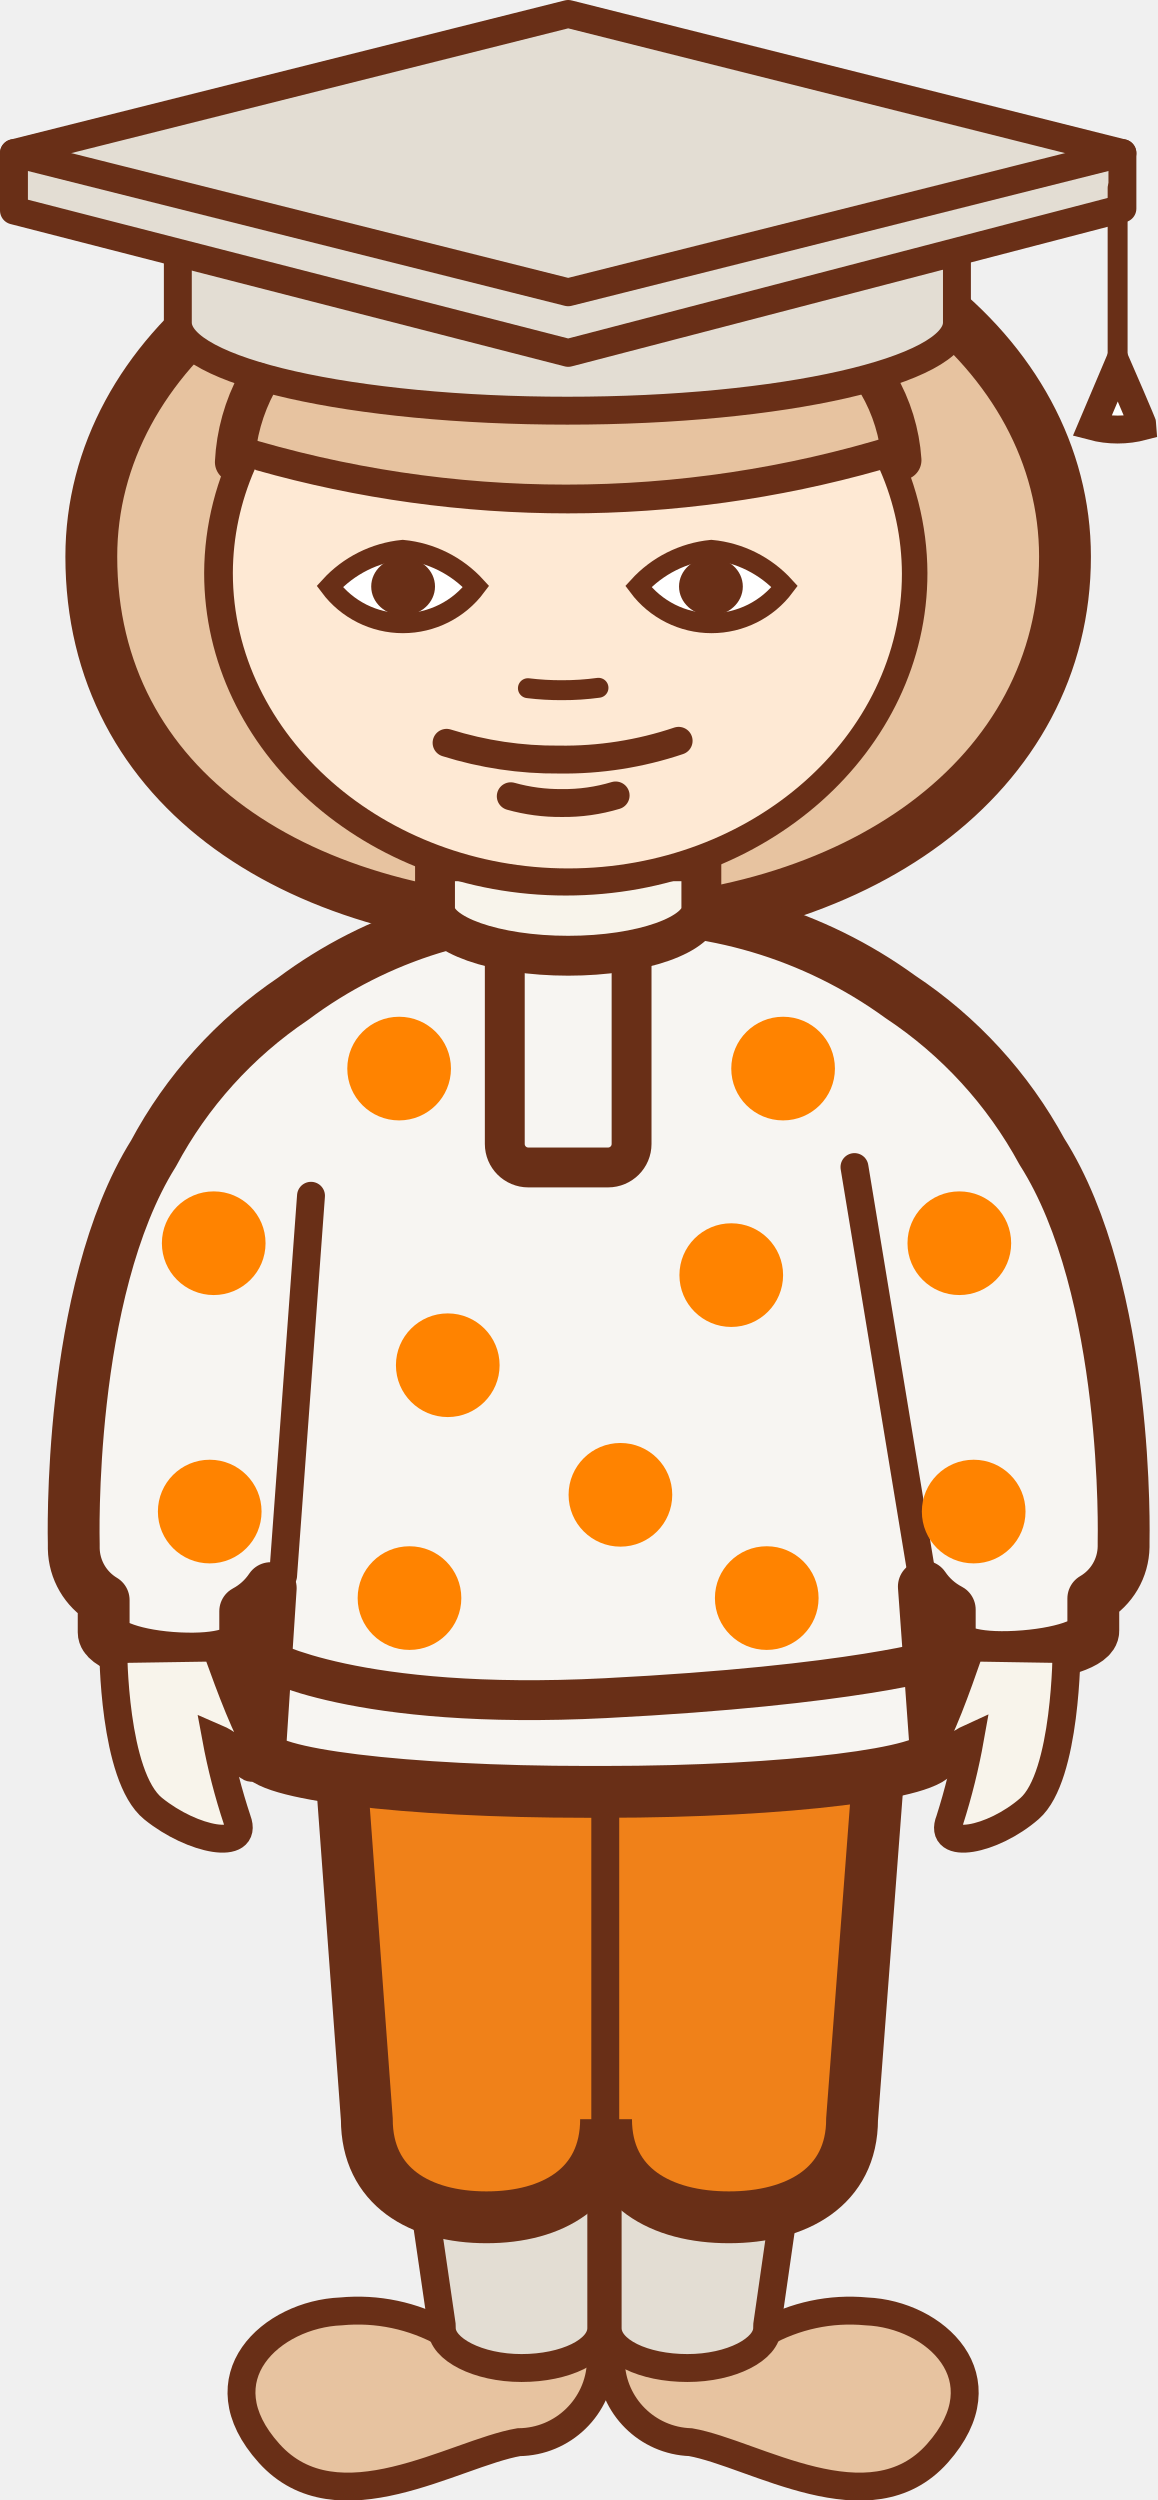
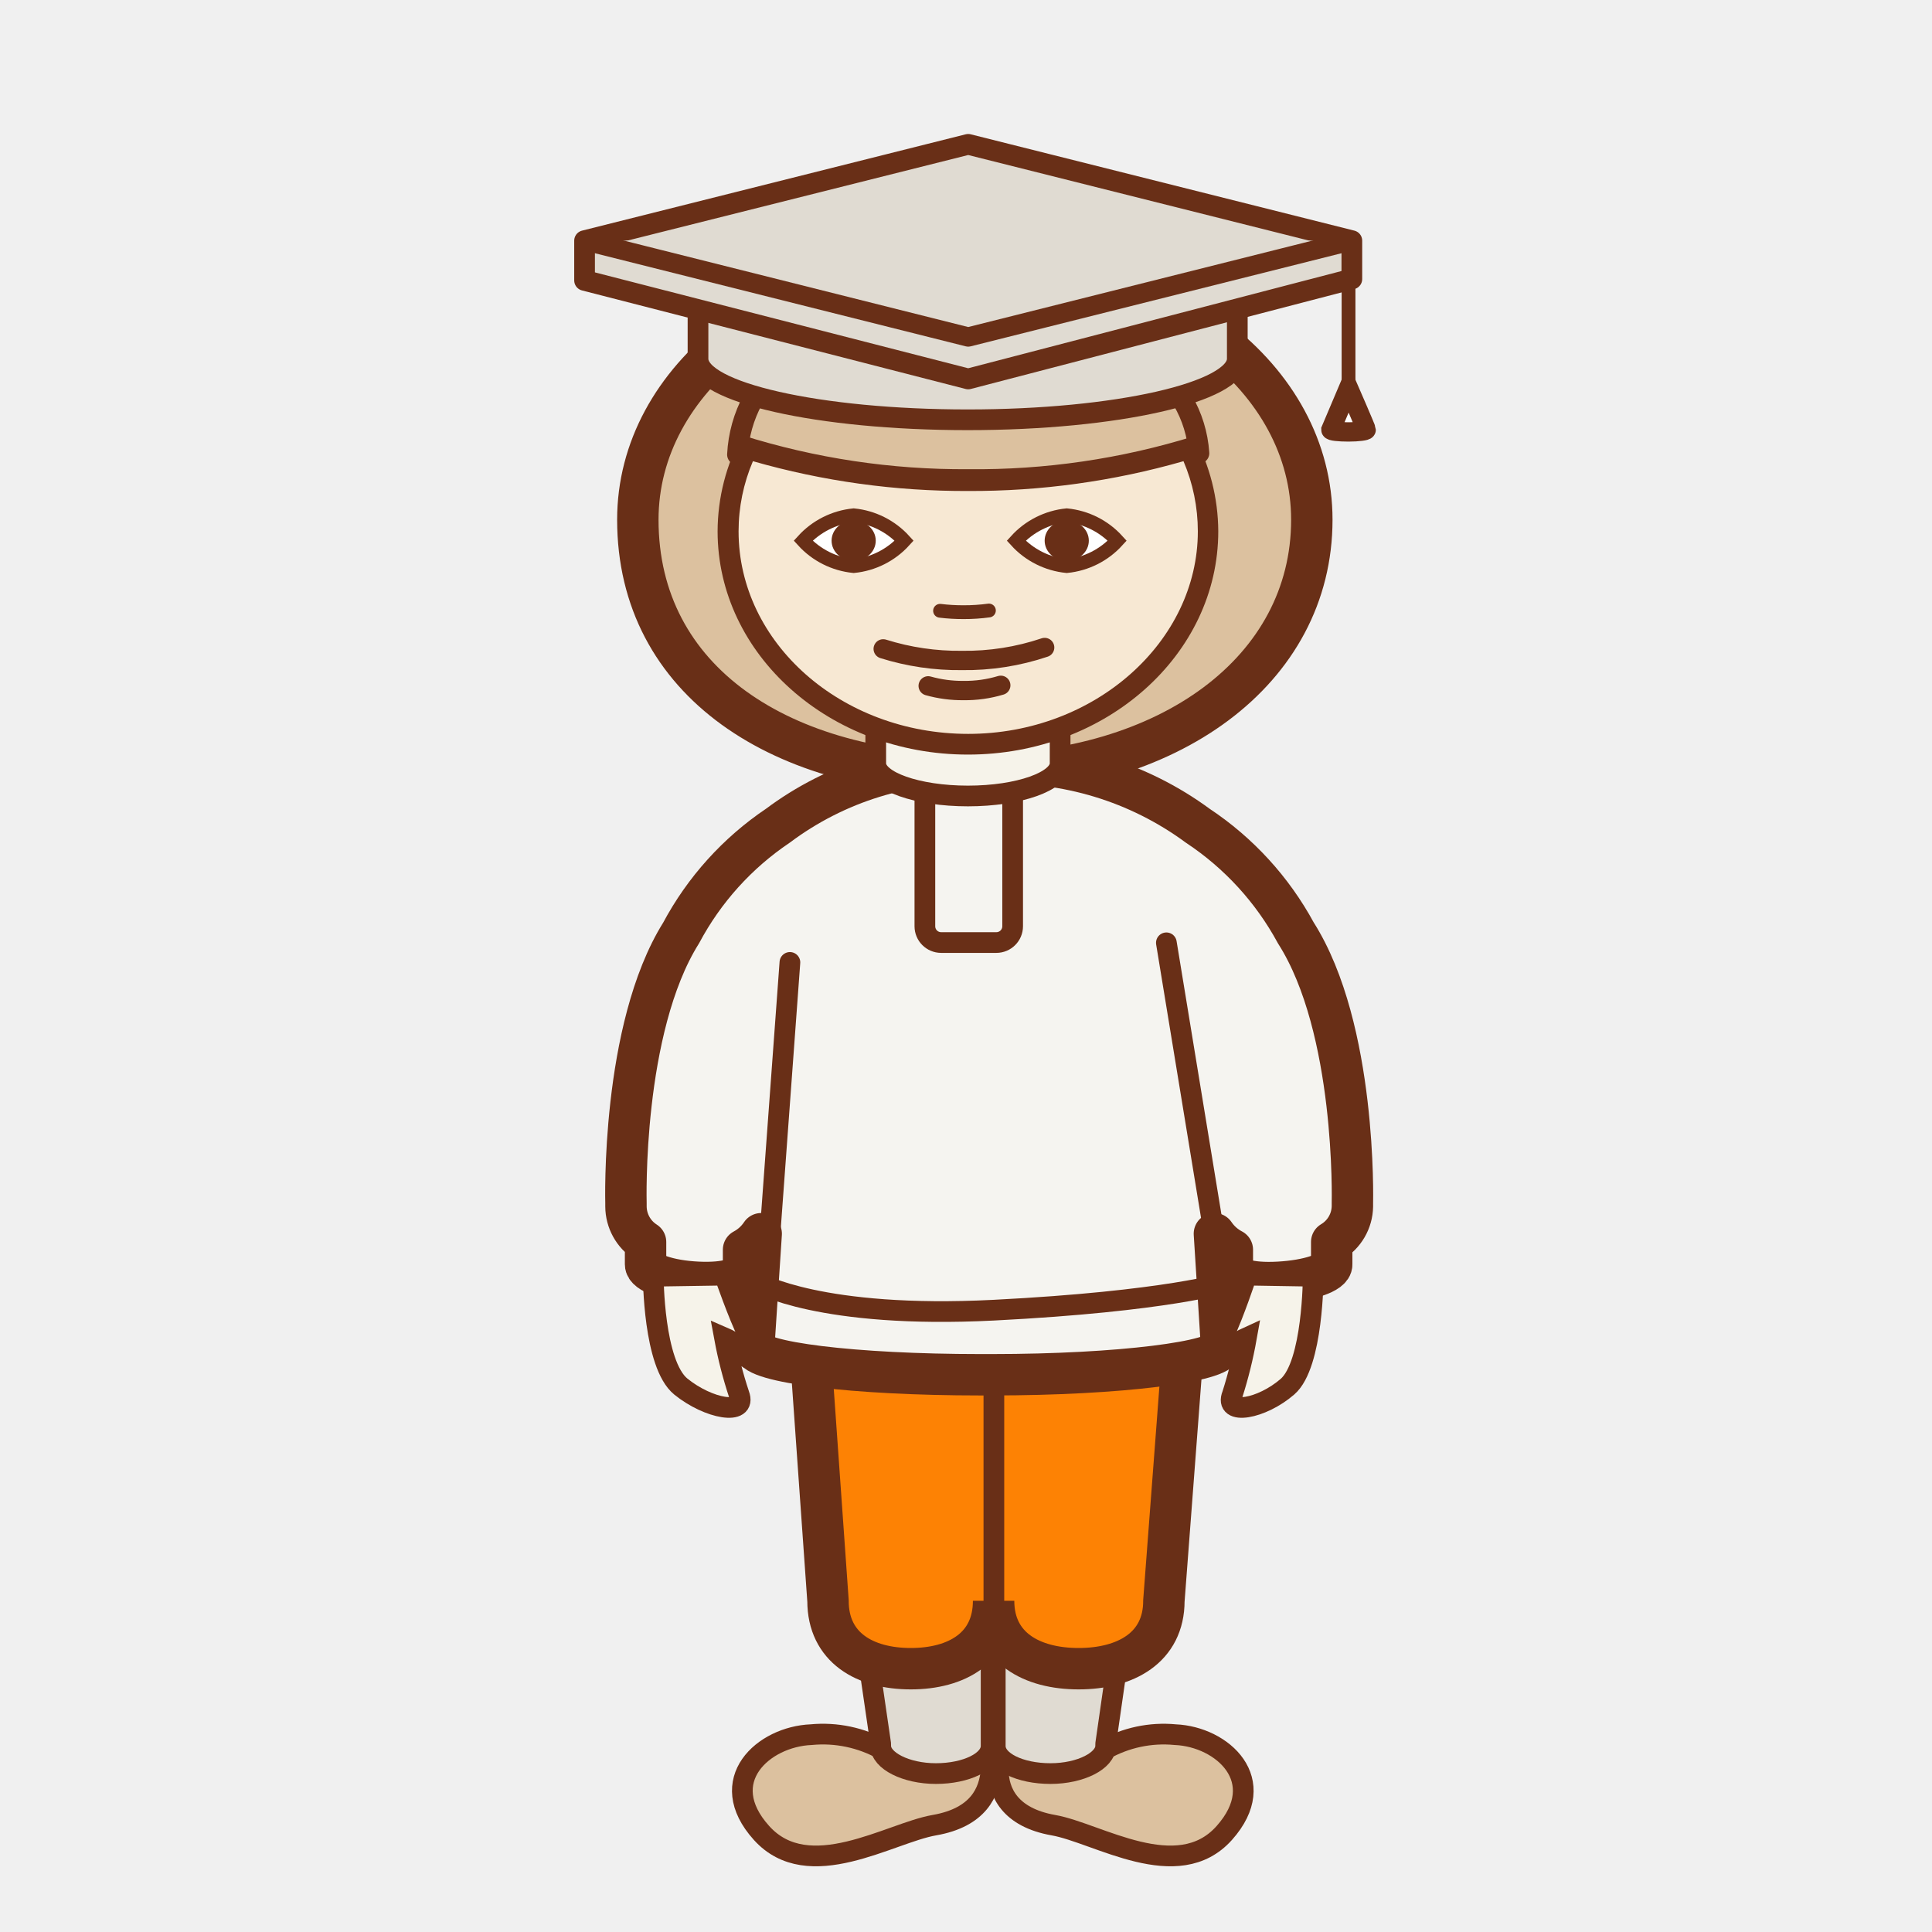
- <svg xmlns="http://www.w3.org/2000/svg" width="29.03" height="62.7" viewBox="0 0 29.03 62.7">
-   <path d="M2.29 13.96c0-5.11 5.2-9.25 12.21-9.25s12.21 4.14 12.21 9.25c0 5.48-5.2 9.24-12.21 9.24S2.29 19.79 2.29 13.96z" fill="#e7c3a0" stroke="#692f17" stroke-miterlimit="10" stroke-width="1.3" />
-   <path d="M4.46 5.59v2.5c0 1.22 4.38 2.21 9.77 2.21S24 9.3 24 8.09v-2.5H4.46z" fill="#e3ddd3" stroke="#692f17" stroke-linecap="round" stroke-linejoin="round" stroke-width=".7" />
-   <path d="M19.15 58.52a4.39 4.39 0 0 1 2.58-.55c1.71.07 3.47 1.66 1.78 3.56s-4.6 0-6.19-.28a2.07 2.07 0 0 1-2-2v-.79zM11.16 58.52a4.47 4.47 0 0 0-2.61-.55c-1.73.07-3.51 1.66-1.8 3.56s4.65 0 6.26-.28a2.08 2.08 0 0 0 2.06-2v-.79z" fill="#e7c3a0" stroke="#692f17" stroke-miterlimit="10" stroke-width=".7" />
-   <path d="M19.94 53.45l-.7 4.87a.53.53 0 0 1 0 .07c0 .53-.9 1-2 1s-2-.43-2-1v-4.94H20zM10.37 53.45l.71 4.87a.45.45 0 0 0 0 .07c0 .53.91 1 2 1s2-.43 2-1v-4.94h-4.81z" fill="#e3ddd3" stroke="#692f17" stroke-linecap="round" stroke-linejoin="round" stroke-width=".7" />
-   <path d="M15.18 43.93H8.52l.68 9.22c0 1.7 1.34 2.46 3 2.46s3-.76 3-2.46c0 1.7 1.38 2.46 3.08 2.46s3.09-.76 3.09-2.46l.7-9.22H15.2z" fill="#f08119" stroke="#692f17" stroke-miterlimit="10" stroke-width="1.3" />
-   <path d="M28.18 38.79v-.07-.05c0-.05.16-6.32-2.05-9.79A10.87 10.87 0 0 0 22.58 25a11.66 11.66 0 0 0-7.46-2.21h-.43a11.38 11.38 0 0 0-7.34 2.26 10.81 10.81 0 0 0-3.5 3.88c-2.18 3.48-2 9.79-2 9.79V38.84a1.54 1.54 0 0 0 .75 1.29v.81c0 .31.83.6 1.89.65s1.64-.16 1.66-.46v-.72a1.77 1.77 0 0 0 .64-.58l-.27 4.11c0 .55 3.63 1 8.2 1h.43c4.64 0 8.32-.48 8.32-1l-.3-4.15a1.78 1.78 0 0 0 .65.58v.72c0 .31.6.52 1.68.46s1.93-.34 1.92-.65v-.81a1.53 1.53 0 0 0 .76-1.3z" fill="#f7f5f2" stroke="#692f17" stroke-linecap="round" stroke-linejoin="round" stroke-width="1.3" />
-   <path d="M10.91 21.6v1.19c0 .65 1.5 1.18 3.34 1.18s3.34-.53 3.34-1.18V21.6H10.9z" fill="#f8f4eb" stroke="#692f17" stroke-miterlimit="10" />
-   <path d="M14.25 22.12c-4.81 0-8.72-3.47-8.72-7.74a6.9 6.9 0 0 1 .71-3 28.3 28.3 0 0 0 16 0 6.92 6.92 0 0 1 .7 3c.03 4.26-3.88 7.74-8.69 7.74z" fill="#fee9d4" />
-   <path d="M6.42 11.79a28.74 28.74 0 0 0 15.65 0 6.52 6.52 0 0 1 .55 2.6c0 4.08-3.76 7.39-8.37 7.39s-8.41-3.33-8.41-7.41a6.52 6.52 0 0 1 .55-2.6m16-.85a27.83 27.83 0 0 1-16.39 0 7.33 7.33 0 0 0-.88 3.45c0 4.47 4.06 8.09 9.07 8.09s9.07-3.62 9.07-8.09a7.33 7.33 0 0 0-.88-3.45z" fill="#692f17" />
-   <path d="M17.02 18.58a9 9 0 0 1-3 .47 9.15 9.15 0 0 1-2.82-.42" fill="none" stroke="#692f17" stroke-linecap="round" stroke-miterlimit="10" stroke-width=".7" />
-   <path d="M15.44 19.95a4.48 4.48 0 0 1-1.35.19 4.57 4.57 0 0 1-1.28-.17" fill="#fff" stroke="#692f17" stroke-linecap="round" stroke-miterlimit="10" stroke-width=".7" />
-   <path d="M15.01 17.25a6.58 6.58 0 0 1-.91.06 6.79 6.79 0 0 1-.86-.05" fill="#fff" stroke="#692f17" stroke-linecap="round" stroke-miterlimit="10" stroke-width=".5" />
-   <g fill="#fff" stroke="#692f17" stroke-linecap="round" stroke-miterlimit="10">
-     <path d="M6.45 9.59a4.7 4.7 0 0 0-.56 2M22.02 9.62a4.39 4.39 0 0 1 .59 1.92" />
+ <svg xmlns="http://www.w3.org/2000/svg" width="70" height="70" viewBox="0 0 70 70">
+   <g id="Слой_2" data-name="Слой 2">
+     <g id="Слой_1-2" data-name="Слой 1">
+       <rect width="70" height="70" fill="none" />
+       <path d="M23.11,18.83c0-5.11,5.2-9.25,12.21-9.25s12.21,4.14,12.21,9.25c0,5.48-5.2,9.24-12.21,9.24S23.11,24.69,23.11,18.83Z" fill="#dcc19f" stroke="#692f17" stroke-miterlimit="10" stroke-width="1.5" />
+       <path d="M25.29,10.46V13c0,1.22,4.38,2.21,9.77,2.21s9.77-1,9.77-2.21V10.46Z" fill="#e0dbd2" stroke="#692f17" stroke-linecap="round" stroke-linejoin="round" stroke-width="0.75" />
+       <path d="M40,63.4a4.39,4.39,0,0,1,2.58-.55c1.71.07,3.47,1.66,1.78,3.56s-4.6,0-6.19-.28-2-1.21-2-2l0-.79Z" fill="#dcc19f" stroke="#692f17" stroke-miterlimit="10" stroke-width="0.75" />
+       <path d="M32,63.4a4.47,4.47,0,0,0-2.61-.55c-1.73.07-3.51,1.66-1.8,3.56s4.65,0,6.26-.28,2-1.21,2.06-2l0-.79Z" fill="#dcc19f" stroke="#692f17" stroke-miterlimit="10" stroke-width="0.75" />
+       <path d="M40.76,58.32l-.7,4.87a.53.53,0,0,1,0,.07c0,.53-.9,1-2,1s-2-.43-2-1h0V58.32Z" fill="#e0dbd2" stroke="#692f17" stroke-linecap="round" stroke-linejoin="round" stroke-width="0.75" />
+       <path d="M31.2,58.32l.71,4.87a.45.45,0,0,0,0,.07c0,.53.91,1,2,1s2-.43,2-1h0V58.32Z" fill="#e0dbd2" stroke="#692f17" stroke-linecap="round" stroke-linejoin="round" stroke-width="0.75" />
+       <path d="M36,48.81H29.35L30,58c0,1.7,1.34,2.46,3,2.46s3-.76,3-2.46c0,1.7,1.38,2.46,3.08,2.46s3.09-.76,3.09-2.46l.7-9.22Z" fill="#fd8204" stroke="#692f17" stroke-miterlimit="10" stroke-width="1.5" />
+       <path d="M49,43.71s0,0,0-.07,0,0,0-.05.16-6.32-2.05-9.79a10.87,10.87,0,0,0-3.55-3.88,11.66,11.66,0,0,0-7.45-2.26h-.43a11.38,11.38,0,0,0-7.34,2.26,10.81,10.81,0,0,0-3.5,3.88c-2.18,3.48-2,9.79-2,9.79s0,0,0,.05,0,0,0,.07A1.54,1.54,0,0,0,23.39,45l0,.81c0,.31.83.6,1.89.65s1.64-.16,1.66-.46l0-.72a1.77,1.77,0,0,0,.64-.58l-.27,4.11c0,.55,3.63,1,8.2,1h.43c4.64,0,8.32-.48,8.32-1L44,44.7a1.78,1.78,0,0,0,.65.58l0,.72c0,.31.6.52,1.68.46s1.93-.34,1.92-.65l0-.81A1.53,1.53,0,0,0,49,43.71Z" fill="#f5f4f0" stroke="#692f17" stroke-linecap="round" stroke-linejoin="round" stroke-width="1.5" />
+       <path d="M31.73,26.48v1.18c0,.65,1.5,1.18,3.34,1.18s3.34-.53,3.34-1.18V26.48Z" fill="#f6f3ea" stroke="#692f17" stroke-miterlimit="10" stroke-width="0.75" />
+       <path d="M35.08,27c-4.79,0-8.7-3.46-8.7-7.72a6.87,6.87,0,0,1,.69-3,27.36,27.36,0,0,0,8,1.15,27.36,27.36,0,0,0,8-1.15,6.88,6.88,0,0,1,.69,3C43.77,23.51,39.87,27,35.08,27Z" fill="#f7e8d3" />
+       <path d="M27.28,16.71a27.93,27.93,0,0,0,7.8,1.08,27.93,27.93,0,0,0,7.8-1.08,6.47,6.47,0,0,1,.52,2.54c0,4-3.73,7.34-8.32,7.34s-8.32-3.29-8.32-7.34a6.47,6.47,0,0,1,.52-2.54m16-.91A26.68,26.68,0,0,1,35.08,17a26.67,26.67,0,0,1-8.19-1.23A7.33,7.33,0,0,0,26,19.25c0,4.47,4.06,8.09,9.07,8.09s9.07-3.62,9.07-8.09a7.33,7.33,0,0,0-.88-3.45Z" fill="#692f17" />
+       <path d="M37.85,23.46a9,9,0,0,1-3,.47A9.15,9.15,0,0,1,32,23.51" fill="none" stroke="#692f17" stroke-linecap="round" stroke-miterlimit="10" stroke-width="0.7" />
+       <path d="M36.26,24.83a4.48,4.48,0,0,1-1.35.19,4.57,4.57,0,0,1-1.28-.17" fill="#fff" stroke="#692f17" stroke-linecap="round" stroke-miterlimit="10" stroke-width="0.7" />
+       <path d="M35.83,22.12a6.58,6.58,0,0,1-.91.06,6.79,6.79,0,0,1-.86-.05" fill="#fff" stroke="#692f17" stroke-linecap="round" stroke-miterlimit="10" stroke-width="0.5" />
+       <path d="M27.28,14.47a4.7,4.7,0,0,0-.56,2" fill="#fff" stroke="#692f17" stroke-linecap="round" stroke-miterlimit="10" stroke-width="0.75" />
+       <path d="M42.85,14.5a4.39,4.39,0,0,1,.59,1.92" fill="#fff" stroke="#692f17" stroke-linecap="round" stroke-miterlimit="10" stroke-width="0.75" />
+       <polygon points="35.08 5.23 21.18 8.72 21.18 10.16 35.08 13.73 48.98 10.11 48.98 8.72 35.08 5.23" fill="#e0dbd2" stroke="#692f17" stroke-linecap="round" stroke-linejoin="round" stroke-width="0.75" />
+       <polyline points="48.98 8.72 35.08 12.21 21.18 8.72" fill="#e0dbd2" stroke="#692f17" stroke-linecap="round" stroke-linejoin="round" stroke-width="0.7" />
+       <line x1="48.86" y1="9.59" x2="48.86" y2="14.16" fill="#fff" stroke="#692f17" stroke-linecap="round" stroke-miterlimit="10" stroke-width="0.5" />
+       <path d="M48.22,15.57s.64-1.51.64-1.51.64,1.47.64,1.51-.29.08-.64.08S48.22,15.62,48.22,15.57Z" fill="#fff" stroke="#692f17" stroke-linecap="round" stroke-miterlimit="10" stroke-width="0.7" />
+       <line x1="27.92" y1="44.41" x2="28.62" y2="34.87" fill="#fff" stroke="#692f17" stroke-linecap="round" stroke-miterlimit="10" stroke-width="0.75" />
+       <line x1="43.99" y1="44.7" x2="42.26" y2="34.16" fill="#fff" stroke="#692f17" stroke-linecap="round" stroke-miterlimit="10" stroke-width="0.75" />
+       <path d="M27.46,46.47s2.27,1.32,8.55,1,8.42-1,8.42-1" fill="none" stroke="#692f17" stroke-linecap="round" stroke-miterlimit="10" stroke-width="0.75" />
+       <path d="M36.69,28.66v4.9a.59.59,0,0,1-.59.59h-2a.59.59,0,0,1-.59-.59v-4.9" fill="none" stroke="#692f17" stroke-miterlimit="10" stroke-width="0.75" />
+       <path d="M23.67,46.24s0,3.19,1,4,2.4,1.06,2.11.29a15.44,15.44,0,0,1-.53-2.06,1.56,1.56,0,0,1,.69.58c.31.45.48-.08.15-.73s-.84-2.12-.84-2.12Z" fill="#f6f3ea" stroke="#692f17" stroke-miterlimit="10" stroke-width="0.75" />
+       <path d="M47.58,46.24s0,3.19-.93,4-2.31,1.06-2,.29a16,16,0,0,0,.51-2.06,1.51,1.51,0,0,0-.66.58c-.3.45-.46-.08-.14-.73s.81-2.12.81-2.12Z" fill="#f6f3ea" stroke="#692f17" stroke-miterlimit="10" stroke-width="0.75" />
+       <line x1="36.01" y1="58.03" x2="36.01" y2="49.84" fill="none" stroke="#692f17" stroke-linecap="round" stroke-miterlimit="10" stroke-width="0.75" />
+       <path d="M30.93,18.67a2.86,2.86,0,0,0-1.83.92,2.86,2.86,0,0,0,1.83.92,2.85,2.85,0,0,0,1.83-.92A2.86,2.86,0,0,0,30.93,18.67Z" fill="#fff" stroke="#692f17" stroke-miterlimit="10" stroke-width="0.5" />
+       <ellipse cx="30.93" cy="19.59" rx="0.8" ry="0.73" fill="#692f17" />
+       <path d="M38.65,18.67a2.86,2.86,0,0,0-1.83.92,2.86,2.86,0,0,0,1.83.92,2.85,2.85,0,0,0,1.83-.92A2.85,2.85,0,0,0,38.65,18.67Z" fill="#fff" stroke="#692f17" stroke-miterlimit="10" stroke-width="0.5" />
+       <ellipse cx="38.65" cy="19.59" rx="0.8" ry="0.73" fill="#692f17" />
+     </g>
  </g>
-   <path fill="#e3ddd3" stroke="#692f17" stroke-linecap="round" stroke-linejoin="round" stroke-width=".7" d="M14.25.35L.35 3.84v1.44l13.9 3.57 13.9-3.62V3.84L14.25.35z" />
-   <path fill="#e3ddd3" stroke="#692f17" stroke-linecap="round" stroke-linejoin="round" stroke-width=".7" d="M28.15 3.84l-13.9 3.49L.35 3.84" />
-   <path fill="#fff" stroke="#692f17" stroke-linecap="round" stroke-miterlimit="10" stroke-width=".5" d="M28.03 4.71v4.57" />
-   <path d="M27.39 10.69l.64-1.51s.64 1.47.64 1.51a2.5 2.5 0 0 1-1.28 0zM7.1 39.52l.7-9.53M23.17 39.82l-1.74-10.55" fill="#fff" stroke="#692f17" stroke-linecap="round" stroke-miterlimit="10" stroke-width=".7" />
-   <path d="M6.63 41.59s2.27 1.32 8.55 1 8.42-1 8.42-1" fill="none" stroke="#692f17" stroke-linecap="round" stroke-miterlimit="10" />
-   <path d="M15.84 23.79v4.9a.59.59 0 0 1-.59.59h-2a.59.59 0 0 1-.59-.59v-4.9" fill="none" stroke="#692f17" stroke-miterlimit="10" />
-   <path d="M2.84 41.36s0 3.19 1 4 2.4 1.06 2.11.29a15.44 15.44 0 0 1-.53-2.06 1.56 1.56 0 0 1 .69.58c.31.45.48-.08.15-.73s-.84-2.12-.84-2.12zM26.75 41.36s0 3.19-.93 4-2.31 1.06-2 .29a16 16 0 0 0 .51-2.06 1.51 1.51 0 0 0-.66.58c-.3.45-.46-.08-.14-.73s.81-2.12.81-2.12z" fill="#f8f4eb" stroke="#692f17" stroke-miterlimit="10" stroke-width=".7" />
-   <path fill="none" stroke="#692f17" stroke-linecap="round" stroke-miterlimit="10" stroke-width=".7" d="M15.18 53.15v-8.19" />
-   <path d="M10.1 13.79a2.86 2.86 0 0 0-1.83.92 2.29 2.29 0 0 0 3.67 0 2.86 2.86 0 0 0-1.84-.92z" fill="#fff" stroke="#692f17" stroke-miterlimit="10" stroke-width=".5" />
-   <ellipse cx="10.11" cy="14.71" rx=".8" ry=".73" fill="#692f17" />
-   <path d="M17.84 13.79a2.86 2.86 0 0 0-1.83.92 2.29 2.29 0 0 0 3.67 0 2.85 2.85 0 0 0-1.84-.92z" fill="#fff" stroke="#692f17" stroke-miterlimit="10" stroke-width=".5" />
-   <ellipse cx="17.83" cy="14.71" rx=".8" ry=".73" fill="#692f17" />
-   <circle cx="5.36" cy="31.18" r="1.3" fill="#ff8300" />
-   <circle cx="5.26" cy="37.91" r="1.3" fill="#ff8300" />
-   <circle cx="18.34" cy="31.98" r="1.3" fill="#ff8300" />
-   <circle cx="15.56" cy="37.49" r="1.3" fill="#ff8300" />
-   <circle cx="11.23" cy="34.24" r="1.3" fill="#ff8300" />
-   <circle cx="19.23" cy="40.08" r="1.3" fill="#ff8300" />
-   <circle cx="24.42" cy="37.91" r="1.3" fill="#ff8300" />
-   <circle cx="10.27" cy="40.08" r="1.3" fill="#ff8300" />
-   <circle cx="19.64" cy="26.8" r="1.3" fill="#ff8300" />
-   <circle cx="10.01" cy="26.8" r="1.3" fill="#ff8300" />
-   <circle cx="24.06" cy="31.18" r="1.3" fill="#ff8300" />
</svg>
